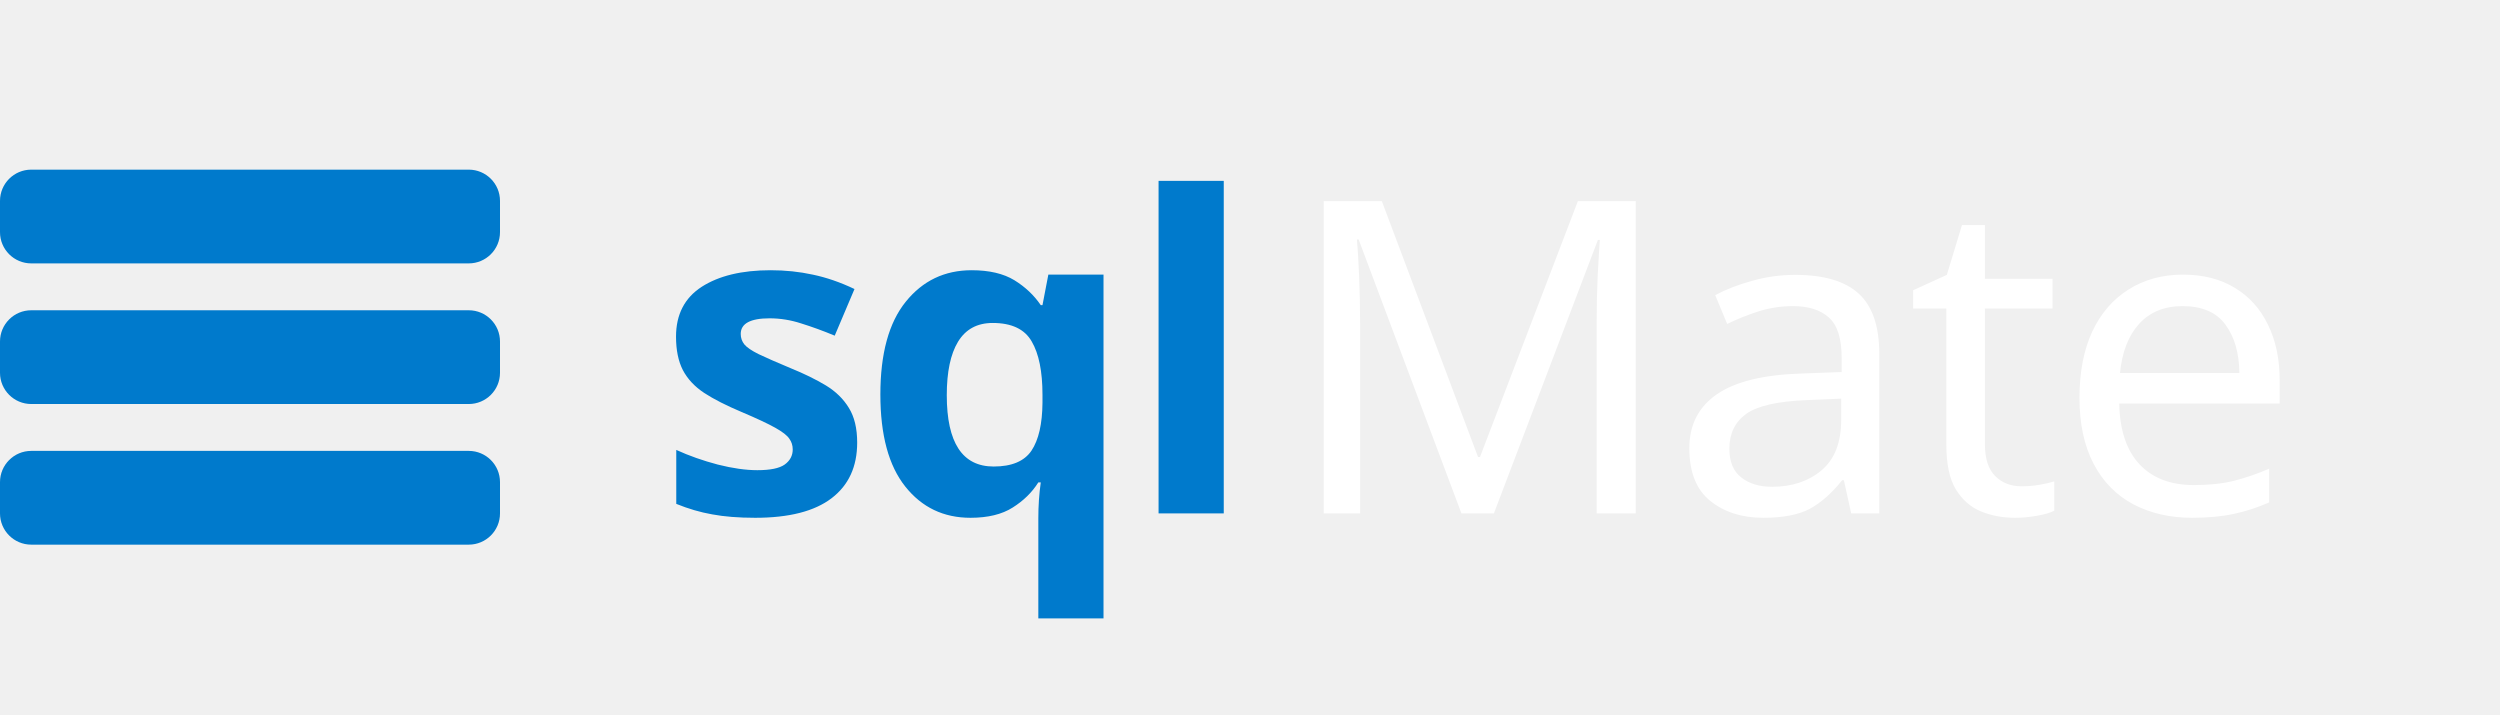
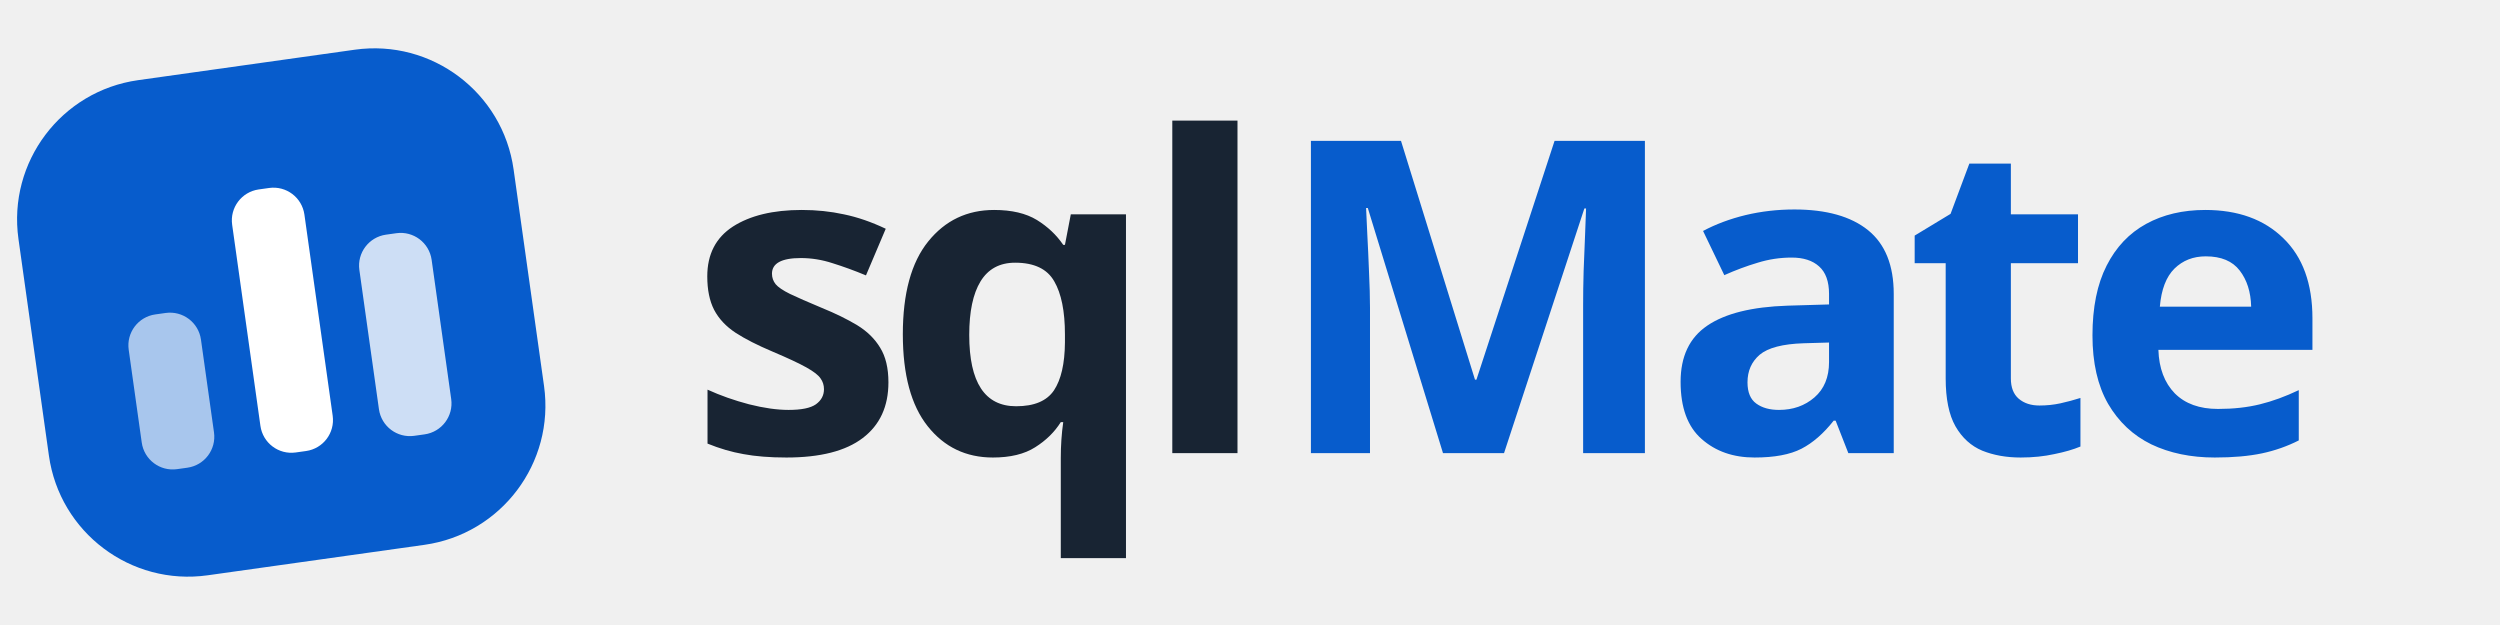
- <svg xmlns="http://www.w3.org/2000/svg" width="280" height="80" viewBox="0 0 160 40" fill="none">
-   <rect x="0" y="8" width="32" height="6" rx="2" fill="#007acc" />
-   <rect x="0" y="17" width="32" height="6" rx="2" fill="#007acc" />
-   <rect x="0" y="26" width="32" height="6" rx="2" fill="#007acc" />
-   <text x="42" y="30" font-family="sans-serif" font-size="28" font-weight="800" fill="#007acc" style="letter-spacing: -0.03em;">sql</text>
-   <text x="82" y="30" font-family="sans-serif" font-size="28" font-weight="500" fill="#ffffff" style="letter-spacing: -0.02em;">Mate</text>
+ <svg xmlns="http://www.w3.org/2000/svg" width="160" height="40" viewBox="0 0 160 40">
+   <style>
+     .word { fill: #182433; }
+     .accent { fill: #075ccc; }
+     @media (prefers-color-scheme: dark) {
+       .word { fill: #edf5fb; }
+       .accent { fill: #63adf7; }
+     }
+   </style>
+   <g transform="translate(0 2) rotate(-8 18 18)">
+     <rect x="2" y="2" width="32" height="32" rx="9" fill="#075ccc" />
+     <g fill="#fff">
+       <rect x="8" y="17" width="4.67" height="10" rx="2" opacity=".65" />
+       <rect x="15.67" y="10" width="4.67" height="17" rx="2" />
+       <rect x="23.33" y="14" width="4.67" height="13" rx="2" opacity=".8" />
+     </g>
+   </g>
+   <text x="44" y="29" class="word" font-family="Space Grotesk, sans-serif" font-size="28" font-weight="700" letter-spacing="-1.4">sql<tspan class="accent">Mate</tspan>
+   </text>
</svg>
